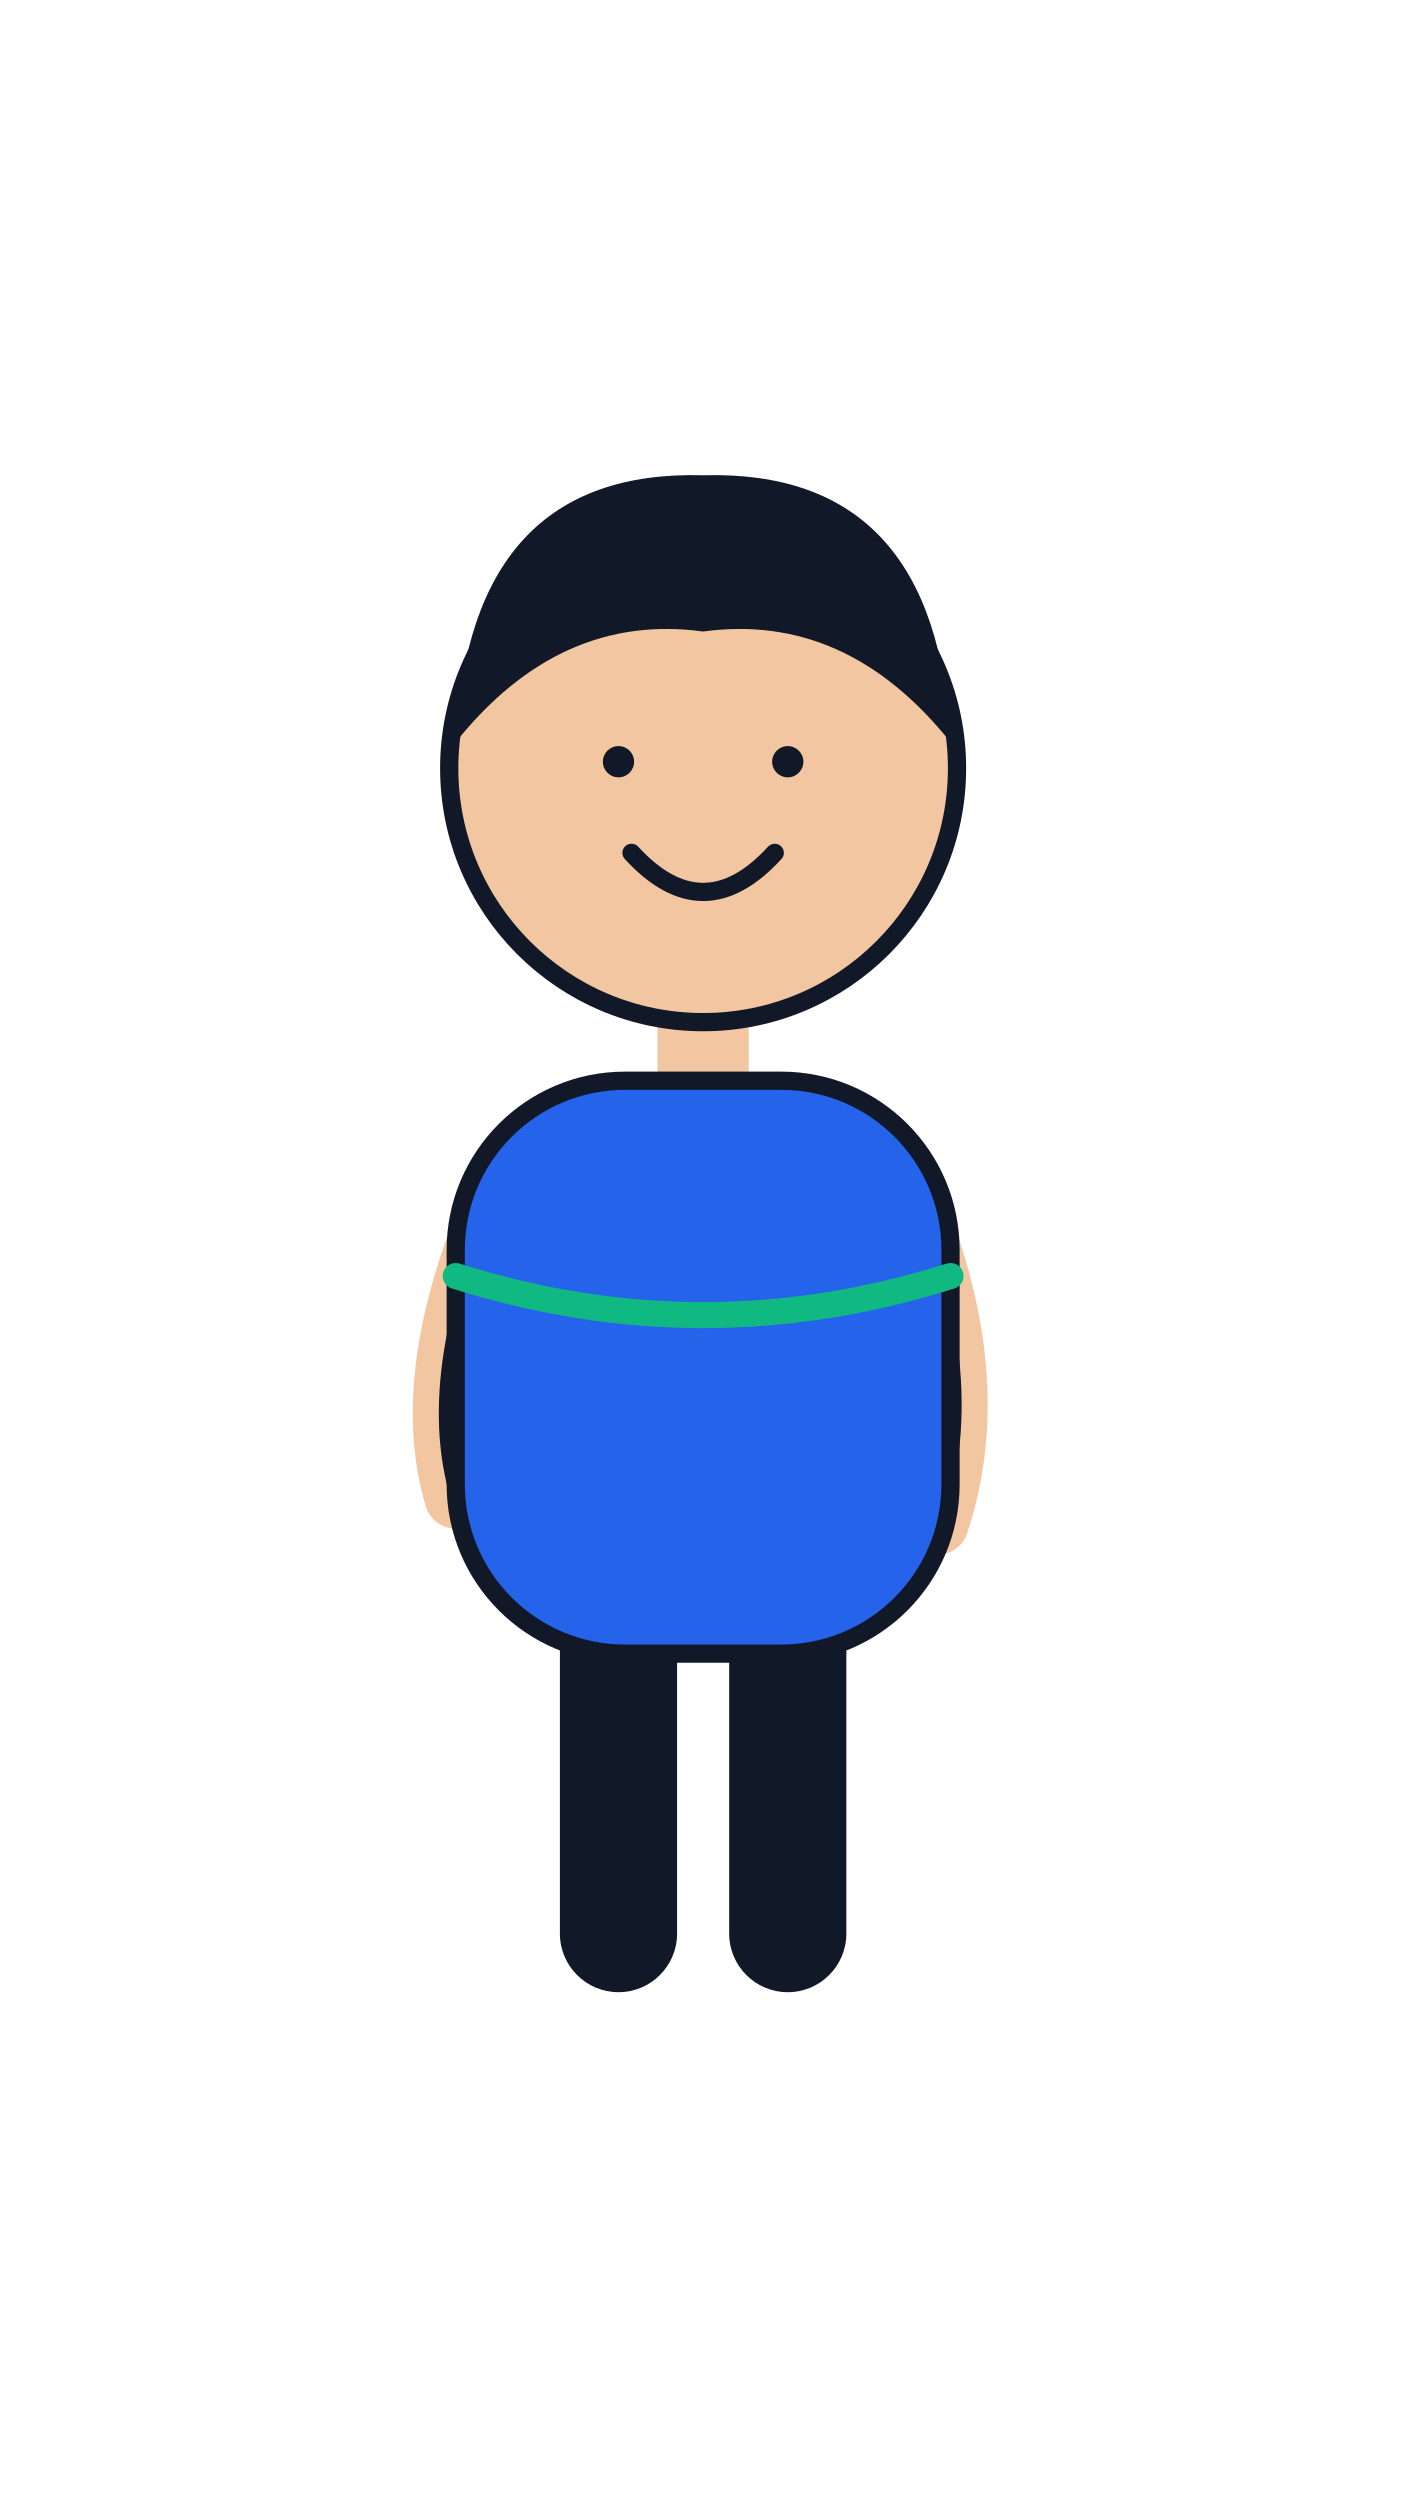
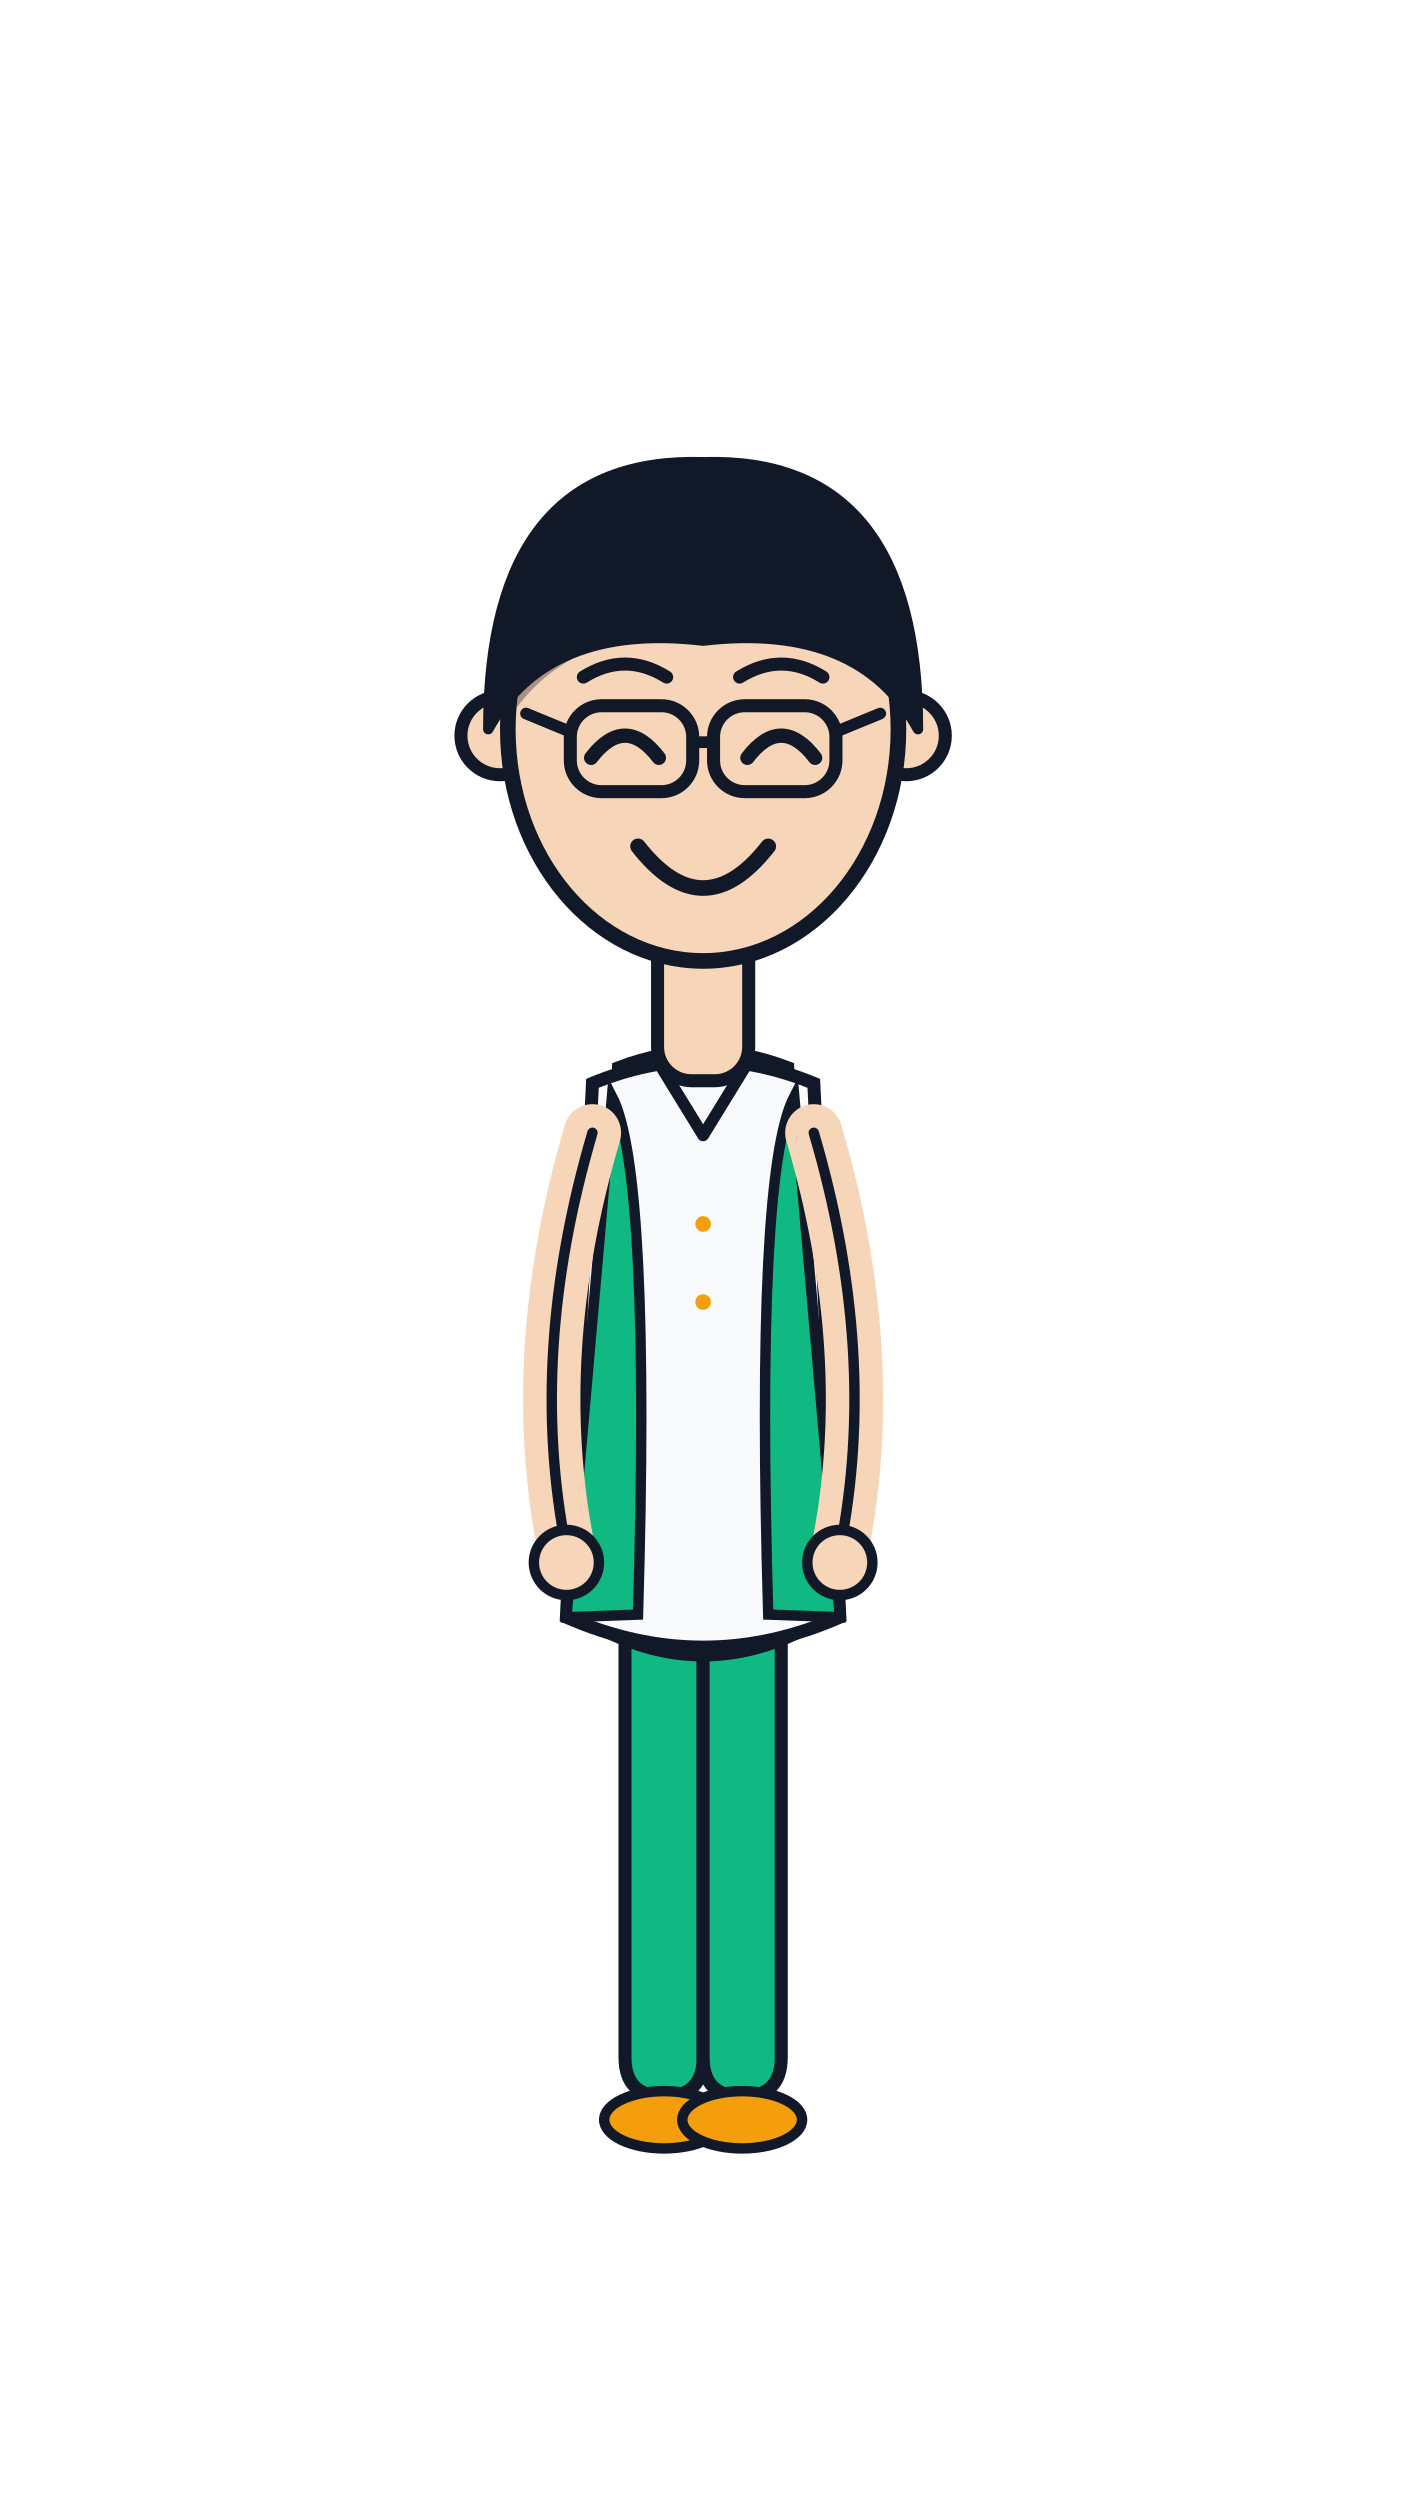
<svg xmlns="http://www.w3.org/2000/svg" width="1080" height="1920" viewBox="0 0 1080 1920">
  <g id="character">
-     <rect x="430" y="1200" width="90" height="330" rx="45" fill="#111827" />
-     <rect x="560" y="1200" width="90" height="330" rx="45" fill="#111827" />
-     <path d="M390 900 Q320 1050 350 1150" fill="none" stroke="#F2C6A0" stroke-width="48" stroke-linecap="round" />
-     <path d="M390 900 Q320 1050 350 1150" fill="none" stroke="#111827" stroke-width="8" stroke-linecap="round" />
-     <path d="M690 900 Q760 1050 720 1170" fill="none" stroke="#F2C6A0" stroke-width="48" stroke-linecap="round" />
-     <path d="M690 900 Q760 1050 720 1170" fill="none" stroke="#111827" stroke-width="8" stroke-linecap="round" />
-     <rect x="505" y="765" width="70" height="100" rx="25" fill="#F2C6A0" />
-     <rect x="350" y="830" width="380" height="440" rx="130" fill="#2563EB" stroke="#111827" stroke-width="14" />
-     <path d="M350 980 Q540 1040 730 980" fill="none" stroke="#10B981" stroke-width="20" stroke-linecap="round" />
-     <circle cx="540" cy="590" r="195" fill="#F2C6A0" stroke="#111827" stroke-width="14" />
-     <path d="M350 570 Q360 360 540 365 Q720 360 730 570 Q650 470 540 485 Q430 470 350 570 Z" fill="#111827" />
-     <circle cx="475" cy="585" r="12" fill="#111827" />
-     <circle cx="605" cy="585" r="12" fill="#111827" />
-     <path d="M485 655 Q540 715 595 655" fill="none" stroke="#111827" stroke-width="14" stroke-linecap="round" />
+     <g id="body">
+       <path d="M480 1240 L480 1580 Q480 1610 510 1610 L510 1610 Q540 1610 540 1580 L540 1240 Z" fill="#10B981" stroke="#111827" stroke-width="10" />
+       <path d="M540 1240 L540 1580 Q540 1610 570 1610 L570 1610 Q600 1610 600 1580 L600 1240 Z" fill="#10B981" stroke="#111827" stroke-width="10" />
+       <ellipse cx="510" cy="1628" rx="46" ry="22" fill="#F59E0B" stroke="#111827" stroke-width="8" />
+       <ellipse cx="570" cy="1628" rx="46" ry="22" fill="#F59E0B" stroke="#111827" stroke-width="8" />
+       <path d="M475 820 Q540 795 605 820 L620 1250 Q540 1292 460 1250 Z" fill="#F6D5B8" stroke="#111827" stroke-width="10" />
+     </g>
+     <g id="outfit">
+       <path d="M455 832 Q540 797 625 832 L645 1242 Q540 1288 435 1242 Z" fill="#F9FAFB" stroke="#111827" stroke-width="10" />
+       <path d="M505 815 L540 872 L575 815" fill="none" stroke="#111827" stroke-width="9" stroke-linejoin="round" />
+       <path d="M470 842 Q500 900 490 1240 L435 1242 Z" fill="#10B981" stroke="#111827" stroke-width="8" />
+       <path d="M610 842 Q580 900 590 1240 L645 1242 Z" fill="#10B981" stroke="#111827" stroke-width="8" />
+       <circle cx="540" cy="940" r="6" fill="#F59E0B" />
+       <circle cx="540" cy="1000" r="6" fill="#F59E0B" />
+     </g>
+     <g id="arms">
+       <path d="M455 870 Q405 1040 435 1190" fill="none" stroke="#F6D5B8" stroke-width="44" stroke-linecap="round" />
+       <path d="M455 870 Q405 1040 435 1190" fill="none" stroke="#111827" stroke-width="8" stroke-linecap="round" />
+       <circle cx="435" cy="1200" r="25" fill="#F6D5B8" stroke="#111827" stroke-width="8" />
+       <path d="M625 870 Q675 1040 645 1190" fill="none" stroke="#F6D5B8" stroke-width="44" stroke-linecap="round" />
+       <path d="M625 870 Q675 1040 645 1190" fill="none" stroke="#111827" stroke-width="8" stroke-linecap="round" />
+       <circle cx="645" cy="1200" r="25" fill="#F6D5B8" stroke="#111827" stroke-width="8" />
+     </g>
+     <g id="neck">
+       <rect x="505" y="712" width="70" height="118" rx="26" fill="#F6D5B8" stroke="#111827" stroke-width="10" />
+     </g>
+     <g id="head">
+       <circle cx="384" cy="565" r="30" fill="#F6D5B8" stroke="#111827" stroke-width="10" />
+       <circle cx="696" cy="565" r="30" fill="#F6D5B8" stroke="#111827" stroke-width="10" />
+       <ellipse cx="540" cy="560" rx="150" ry="178" fill="#F6D5B8" stroke="#111827" stroke-width="12" />
+     </g>
+     <g id="hair">
+       <path d="M375 560 Q375 350 540 355 Q705 350 705 560 Q660 478 540 492 Q420 478 375 560 Z" fill="#111827" stroke="#111827" stroke-width="8" stroke-linejoin="round" />
+       <path d="M392 545 Q420 505 470 490" fill="none" stroke="#111827" stroke-width="6" opacity="0.35" />
+     </g>
+     <g id="brows">
+       <path d="M448 520 Q480 500 512 520" fill="none" stroke="#111827" stroke-width="10" stroke-linecap="round" />
+       <path d="M568 520 Q600 500 632 520" fill="none" stroke="#111827" stroke-width="10" stroke-linecap="round" />
+     </g>
+     <g id="eyes">
+       <path d="M454 582 Q480 548 506 582" fill="none" stroke="#111827" stroke-width="11" stroke-linecap="round" />
+       <path d="M574 582 Q600 548 626 582" fill="none" stroke="#111827" stroke-width="11" stroke-linecap="round" />
+     </g>
+     <g id="mouth">
+       <path d="M490 650 Q540 714 590 650" fill="none" stroke="#111827" stroke-width="12" stroke-linecap="round" />
+     </g>
+     <g id="accessory">
+       <rect x="438" y="542" width="94" height="66" rx="24" fill="none" stroke="#111827" stroke-width="10" />
+       <rect x="548" y="542" width="94" height="66" rx="24" fill="none" stroke="#111827" stroke-width="10" />
+       <path d="M532 570 L548 570 M438 562 L404 548 M642 562 L676 548" stroke="#111827" stroke-width="9" stroke-linecap="round" />
+     </g>
  </g>
</svg>
